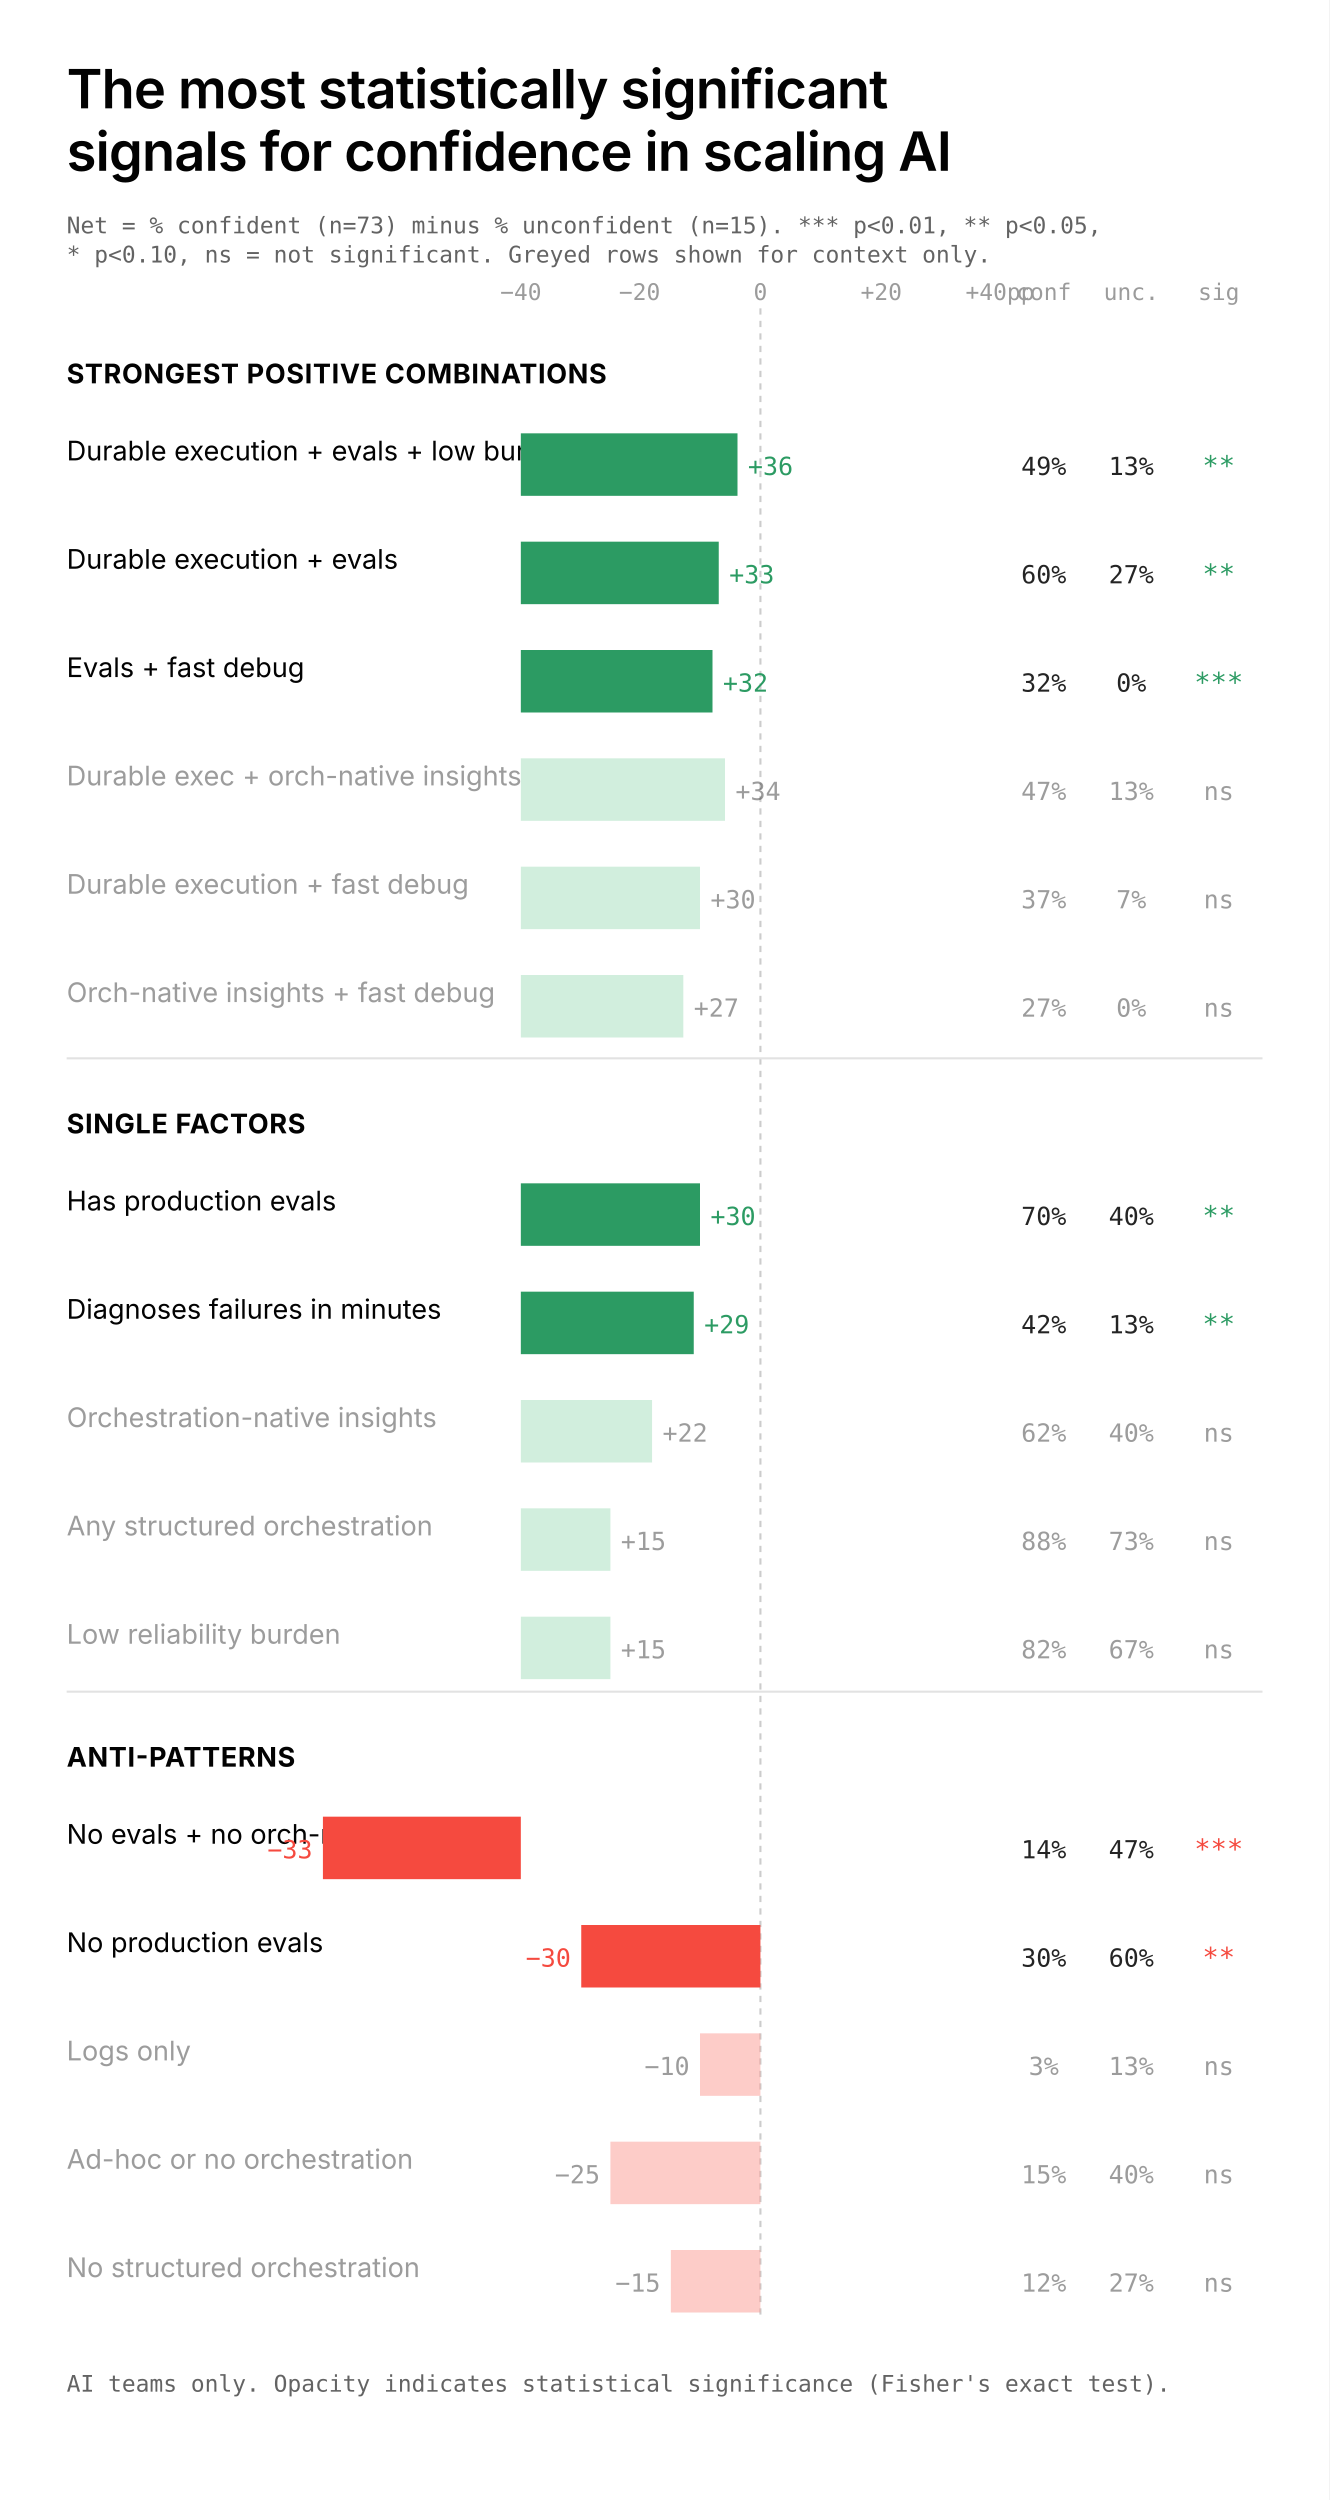
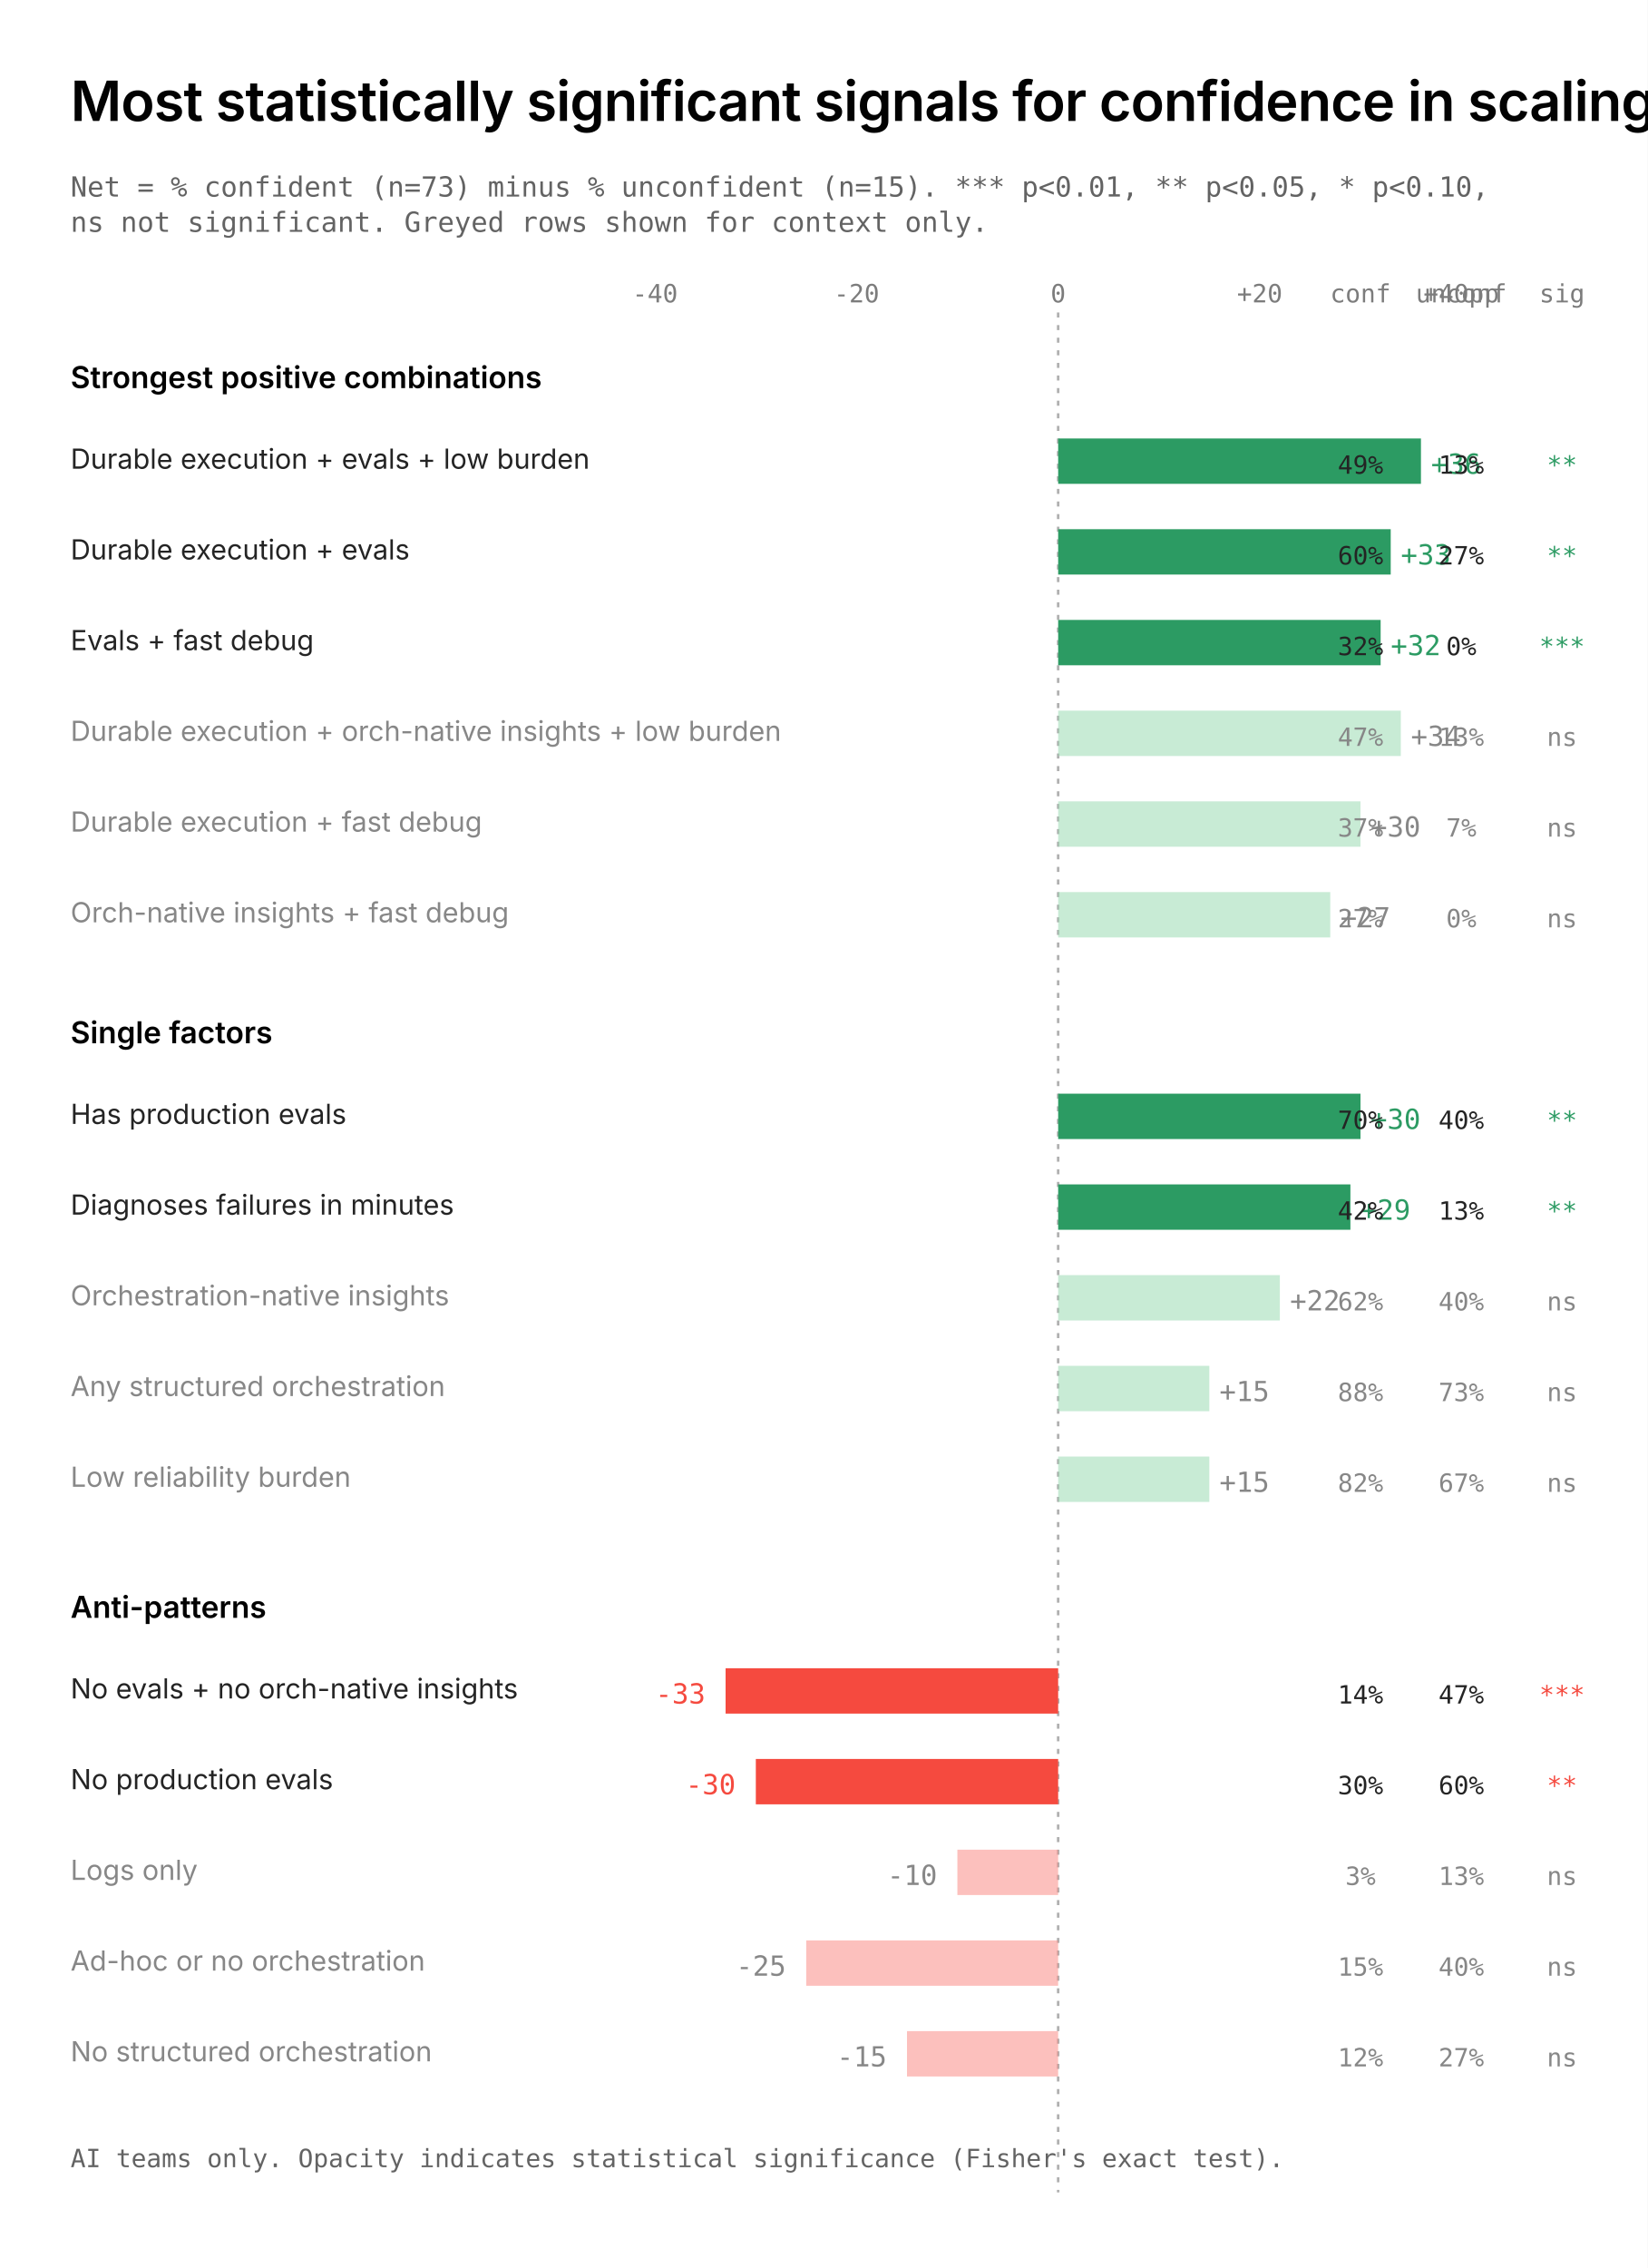
- <svg xmlns="http://www.w3.org/2000/svg" viewBox="0 0 638 1200" width="638" height="1200" font-family="Inter, -apple-system, BlinkMacSystemFont, sans-serif" text-rendering="optimizeLegibility">
-   <rect width="638" height="1200" fill="#ffffff" />
-   <text x="32" y="52" font-size="26" font-weight="600" fill="#020202" letter-spacing="-0.4">The most statistically significant</text>
-   <text x="32" y="82" font-size="26" font-weight="600" fill="#020202" letter-spacing="-0.4">signals for confidence in scaling AI</text>
-   <text x="32" y="112" font-size="11" font-family="'JetBrains Mono', ui-monospace, monospace" fill="#636363">Net = % confident (n=73) minus % unconfident (n=15). *** p&lt;0.01, ** p&lt;0.05,</text>
-   <text x="32" y="126" font-size="11" font-family="'JetBrains Mono', ui-monospace, monospace" fill="#636363">* p&lt;0.10, ns = not significant. Greyed rows shown for context only.</text>
-   <g transform="translate(0,144)">
-     <g font-size="11" font-family="'JetBrains Mono', ui-monospace, monospace" fill="#9B9B9B" text-anchor="middle">
-       <text x="250" y="0">−40</text>
-       <text x="307" y="0">−20</text>
-       <text x="365" y="0">0</text>
-       <text x="423" y="0">+20</text>
-       <text x="480" y="0">+40pp</text>
-     </g>
-     <line x1="365" y1="4" x2="365" y2="970" stroke="#CCCCCC" stroke-width="1" stroke-dasharray="3 3" />
-   </g>
-   <g font-size="11" font-family="'JetBrains Mono', ui-monospace, monospace" fill="#9B9B9B" text-anchor="middle">
-     <text x="501" y="144">conf</text>
-     <text x="543" y="144">unc.</text>
-     <text x="585" y="144">sig</text>
-   </g>
-   <g transform="translate(32,156)">
-     <text x="0" y="28" font-size="13" font-weight="700" fill="#020202" letter-spacing="0.3">STRONGEST POSITIVE COMBINATIONS</text>
-   </g>
-   <g transform="translate(32,200)">
-     <text x="0" y="21" font-size="13" fill="#020202">Durable execution + evals + low burden</text>
-     <rect x="218" y="8" width="104" height="30" fill="#2C9B63" />
-     <text x="327" y="28" font-size="12" font-family="'JetBrains Mono', ui-monospace, monospace" fill="#2C9B63" font-variant-numeric="tabular-nums">+36</text>
-     <text x="469" y="28" font-size="12" font-family="'JetBrains Mono', ui-monospace, monospace" text-anchor="middle" fill="#242424" font-variant-numeric="tabular-nums">49%</text>
-     <text x="511" y="28" font-size="12" font-family="'JetBrains Mono', ui-monospace, monospace" text-anchor="middle" fill="#242424" font-variant-numeric="tabular-nums">13%</text>
-     <text x="553" y="28" font-size="13" font-family="'JetBrains Mono', ui-monospace, monospace" text-anchor="middle" fill="#2C9B63">**</text>
-   </g>
-   <g transform="translate(32,252)">
-     <text x="0" y="21" font-size="13" fill="#020202">Durable execution + evals</text>
-     <rect x="218" y="8" width="95" height="30" fill="#2C9B63" />
-     <text x="318" y="28" font-size="12" font-family="'JetBrains Mono', ui-monospace, monospace" fill="#2C9B63" font-variant-numeric="tabular-nums">+33</text>
-     <text x="469" y="28" font-size="12" font-family="'JetBrains Mono', ui-monospace, monospace" text-anchor="middle" fill="#242424" font-variant-numeric="tabular-nums">60%</text>
-     <text x="511" y="28" font-size="12" font-family="'JetBrains Mono', ui-monospace, monospace" text-anchor="middle" fill="#242424" font-variant-numeric="tabular-nums">27%</text>
-     <text x="553" y="28" font-size="13" font-family="'JetBrains Mono', ui-monospace, monospace" text-anchor="middle" fill="#2C9B63">**</text>
-   </g>
-   <g transform="translate(32,304)">
-     <text x="0" y="21" font-size="13" fill="#020202">Evals + fast debug</text>
-     <rect x="218" y="8" width="92" height="30" fill="#2C9B63" />
-     <text x="315" y="28" font-size="12" font-family="'JetBrains Mono', ui-monospace, monospace" fill="#2C9B63" font-variant-numeric="tabular-nums">+32</text>
-     <text x="469" y="28" font-size="12" font-family="'JetBrains Mono', ui-monospace, monospace" text-anchor="middle" fill="#242424" font-variant-numeric="tabular-nums">32%</text>
-     <text x="511" y="28" font-size="12" font-family="'JetBrains Mono', ui-monospace, monospace" text-anchor="middle" fill="#242424" font-variant-numeric="tabular-nums">0%</text>
-     <text x="553" y="28" font-size="13" font-family="'JetBrains Mono', ui-monospace, monospace" text-anchor="middle" fill="#2C9B63">***</text>
-   </g>
-   <g transform="translate(32,356)" opacity="0.45">
-     <text x="0" y="21" font-size="13" fill="#242424">Durable exec + orch-native insights + low burden</text>
-     <rect x="218" y="8" width="98" height="30" fill="#9ADAB3" />
-     <text x="321" y="28" font-size="12" font-family="'JetBrains Mono', ui-monospace, monospace" fill="#242424" font-variant-numeric="tabular-nums">+34</text>
-     <text x="469" y="28" font-size="12" font-family="'JetBrains Mono', ui-monospace, monospace" text-anchor="middle" fill="#242424" font-variant-numeric="tabular-nums">47%</text>
-     <text x="511" y="28" font-size="12" font-family="'JetBrains Mono', ui-monospace, monospace" text-anchor="middle" fill="#242424" font-variant-numeric="tabular-nums">13%</text>
-     <text x="553" y="28" font-size="12" font-family="'JetBrains Mono', ui-monospace, monospace" text-anchor="middle" fill="#242424">ns</text>
-   </g>
-   <g transform="translate(32,408)" opacity="0.45">
-     <text x="0" y="21" font-size="13" fill="#242424">Durable execution + fast debug</text>
-     <rect x="218" y="8" width="86" height="30" fill="#9ADAB3" />
-     <text x="309" y="28" font-size="12" font-family="'JetBrains Mono', ui-monospace, monospace" fill="#242424" font-variant-numeric="tabular-nums">+30</text>
-     <text x="469" y="28" font-size="12" font-family="'JetBrains Mono', ui-monospace, monospace" text-anchor="middle" fill="#242424" font-variant-numeric="tabular-nums">37%</text>
-     <text x="511" y="28" font-size="12" font-family="'JetBrains Mono', ui-monospace, monospace" text-anchor="middle" fill="#242424" font-variant-numeric="tabular-nums">7%</text>
-     <text x="553" y="28" font-size="12" font-family="'JetBrains Mono', ui-monospace, monospace" text-anchor="middle" fill="#242424">ns</text>
-   </g>
-   <g transform="translate(32,460)" opacity="0.45">
-     <text x="0" y="21" font-size="13" fill="#242424">Orch-native insights + fast debug</text>
-     <rect x="218" y="8" width="78" height="30" fill="#9ADAB3" />
-     <text x="301" y="28" font-size="12" font-family="'JetBrains Mono', ui-monospace, monospace" fill="#242424" font-variant-numeric="tabular-nums">+27</text>
-     <text x="469" y="28" font-size="12" font-family="'JetBrains Mono', ui-monospace, monospace" text-anchor="middle" fill="#242424" font-variant-numeric="tabular-nums">27%</text>
-     <text x="511" y="28" font-size="12" font-family="'JetBrains Mono', ui-monospace, monospace" text-anchor="middle" fill="#242424" font-variant-numeric="tabular-nums">0%</text>
-     <text x="553" y="28" font-size="12" font-family="'JetBrains Mono', ui-monospace, monospace" text-anchor="middle" fill="#242424">ns</text>
-   </g>
-   <line x1="32" y1="508" x2="606" y2="508" stroke="#E2E2E2" stroke-width="1" />
-   <g transform="translate(32,516)">
-     <text x="0" y="28" font-size="13" font-weight="700" fill="#020202" letter-spacing="0.3">SINGLE FACTORS</text>
-   </g>
-   <g transform="translate(32,560)">
-     <text x="0" y="21" font-size="13" fill="#020202">Has production evals</text>
-     <rect x="218" y="8" width="86" height="30" fill="#2C9B63" />
-     <text x="309" y="28" font-size="12" font-family="'JetBrains Mono', ui-monospace, monospace" fill="#2C9B63" font-variant-numeric="tabular-nums">+30</text>
-     <text x="469" y="28" font-size="12" font-family="'JetBrains Mono', ui-monospace, monospace" text-anchor="middle" fill="#242424" font-variant-numeric="tabular-nums">70%</text>
-     <text x="511" y="28" font-size="12" font-family="'JetBrains Mono', ui-monospace, monospace" text-anchor="middle" fill="#242424" font-variant-numeric="tabular-nums">40%</text>
-     <text x="553" y="28" font-size="13" font-family="'JetBrains Mono', ui-monospace, monospace" text-anchor="middle" fill="#2C9B63">**</text>
-   </g>
-   <g transform="translate(32,612)">
-     <text x="0" y="21" font-size="13" fill="#020202">Diagnoses failures in minutes</text>
-     <rect x="218" y="8" width="83" height="30" fill="#2C9B63" />
-     <text x="306" y="28" font-size="12" font-family="'JetBrains Mono', ui-monospace, monospace" fill="#2C9B63" font-variant-numeric="tabular-nums">+29</text>
-     <text x="469" y="28" font-size="12" font-family="'JetBrains Mono', ui-monospace, monospace" text-anchor="middle" fill="#242424" font-variant-numeric="tabular-nums">42%</text>
-     <text x="511" y="28" font-size="12" font-family="'JetBrains Mono', ui-monospace, monospace" text-anchor="middle" fill="#242424" font-variant-numeric="tabular-nums">13%</text>
-     <text x="553" y="28" font-size="13" font-family="'JetBrains Mono', ui-monospace, monospace" text-anchor="middle" fill="#2C9B63">**</text>
-   </g>
-   <g transform="translate(32,664)" opacity="0.45">
-     <text x="0" y="21" font-size="13" fill="#242424">Orchestration-native insights</text>
-     <rect x="218" y="8" width="63" height="30" fill="#9ADAB3" />
-     <text x="286" y="28" font-size="12" font-family="'JetBrains Mono', ui-monospace, monospace" fill="#242424" font-variant-numeric="tabular-nums">+22</text>
-     <text x="469" y="28" font-size="12" font-family="'JetBrains Mono', ui-monospace, monospace" text-anchor="middle" fill="#242424" font-variant-numeric="tabular-nums">62%</text>
-     <text x="511" y="28" font-size="12" font-family="'JetBrains Mono', ui-monospace, monospace" text-anchor="middle" fill="#242424" font-variant-numeric="tabular-nums">40%</text>
-     <text x="553" y="28" font-size="12" font-family="'JetBrains Mono', ui-monospace, monospace" text-anchor="middle" fill="#242424">ns</text>
-   </g>
-   <g transform="translate(32,716)" opacity="0.45">
-     <text x="0" y="21" font-size="13" fill="#242424">Any structured orchestration</text>
-     <rect x="218" y="8" width="43" height="30" fill="#9ADAB3" />
-     <text x="266" y="28" font-size="12" font-family="'JetBrains Mono', ui-monospace, monospace" fill="#242424" font-variant-numeric="tabular-nums">+15</text>
-     <text x="469" y="28" font-size="12" font-family="'JetBrains Mono', ui-monospace, monospace" text-anchor="middle" fill="#242424" font-variant-numeric="tabular-nums">88%</text>
-     <text x="511" y="28" font-size="12" font-family="'JetBrains Mono', ui-monospace, monospace" text-anchor="middle" fill="#242424" font-variant-numeric="tabular-nums">73%</text>
-     <text x="553" y="28" font-size="12" font-family="'JetBrains Mono', ui-monospace, monospace" text-anchor="middle" fill="#242424">ns</text>
-   </g>
-   <g transform="translate(32,768)" opacity="0.45">
-     <text x="0" y="21" font-size="13" fill="#242424">Low reliability burden</text>
-     <rect x="218" y="8" width="43" height="30" fill="#9ADAB3" />
-     <text x="266" y="28" font-size="12" font-family="'JetBrains Mono', ui-monospace, monospace" fill="#242424" font-variant-numeric="tabular-nums">+15</text>
-     <text x="469" y="28" font-size="12" font-family="'JetBrains Mono', ui-monospace, monospace" text-anchor="middle" fill="#242424" font-variant-numeric="tabular-nums">82%</text>
-     <text x="511" y="28" font-size="12" font-family="'JetBrains Mono', ui-monospace, monospace" text-anchor="middle" fill="#242424" font-variant-numeric="tabular-nums">67%</text>
-     <text x="553" y="28" font-size="12" font-family="'JetBrains Mono', ui-monospace, monospace" text-anchor="middle" fill="#242424">ns</text>
-   </g>
-   <line x1="32" y1="812" x2="606" y2="812" stroke="#E2E2E2" stroke-width="1" />
-   <g transform="translate(32,820)">
-     <text x="0" y="28" font-size="13" font-weight="700" fill="#020202" letter-spacing="0.3">ANTI-PATTERNS</text>
-   </g>
-   <g transform="translate(32,864)">
-     <text x="0" y="21" font-size="13" fill="#020202">No evals + no orch-native insights</text>
-     <rect x="123" y="8" width="95" height="30" fill="#F54A3F" />
-     <text x="118" y="28" font-size="12" font-family="'JetBrains Mono', ui-monospace, monospace" text-anchor="end" fill="#F54A3F" font-variant-numeric="tabular-nums">−33</text>
-     <text x="469" y="28" font-size="12" font-family="'JetBrains Mono', ui-monospace, monospace" text-anchor="middle" fill="#242424" font-variant-numeric="tabular-nums">14%</text>
-     <text x="511" y="28" font-size="12" font-family="'JetBrains Mono', ui-monospace, monospace" text-anchor="middle" fill="#242424" font-variant-numeric="tabular-nums">47%</text>
-     <text x="553" y="28" font-size="13" font-family="'JetBrains Mono', ui-monospace, monospace" text-anchor="middle" fill="#F54A3F">***</text>
-   </g>
-   <g transform="translate(32,916)">
-     <text x="0" y="21" font-size="13" fill="#020202">No production evals</text>
-     <rect x="247" y="8" width="86" height="30" fill="#F54A3F" />
-     <text x="242" y="28" font-size="12" font-family="'JetBrains Mono', ui-monospace, monospace" text-anchor="end" fill="#F54A3F" font-variant-numeric="tabular-nums">−30</text>
-     <text x="469" y="28" font-size="12" font-family="'JetBrains Mono', ui-monospace, monospace" text-anchor="middle" fill="#242424" font-variant-numeric="tabular-nums">30%</text>
-     <text x="511" y="28" font-size="12" font-family="'JetBrains Mono', ui-monospace, monospace" text-anchor="middle" fill="#242424" font-variant-numeric="tabular-nums">60%</text>
-     <text x="553" y="28" font-size="13" font-family="'JetBrains Mono', ui-monospace, monospace" text-anchor="middle" fill="#F54A3F">**</text>
-   </g>
-   <g transform="translate(32,968)" opacity="0.45">
-     <text x="0" y="21" font-size="13" fill="#242424">Logs only</text>
-     <rect x="304" y="8" width="29" height="30" fill="#FA8D86" />
-     <text x="299" y="28" font-size="12" font-family="'JetBrains Mono', ui-monospace, monospace" text-anchor="end" fill="#242424" font-variant-numeric="tabular-nums">−10</text>
-     <text x="469" y="28" font-size="12" font-family="'JetBrains Mono', ui-monospace, monospace" text-anchor="middle" fill="#242424" font-variant-numeric="tabular-nums">3%</text>
-     <text x="511" y="28" font-size="12" font-family="'JetBrains Mono', ui-monospace, monospace" text-anchor="middle" fill="#242424" font-variant-numeric="tabular-nums">13%</text>
-     <text x="553" y="28" font-size="12" font-family="'JetBrains Mono', ui-monospace, monospace" text-anchor="middle" fill="#242424">ns</text>
-   </g>
-   <g transform="translate(32,1020)" opacity="0.45">
-     <text x="0" y="21" font-size="13" fill="#242424">Ad-hoc or no orchestration</text>
-     <rect x="261" y="8" width="72" height="30" fill="#FA8D86" />
-     <text x="256" y="28" font-size="12" font-family="'JetBrains Mono', ui-monospace, monospace" text-anchor="end" fill="#242424" font-variant-numeric="tabular-nums">−25</text>
-     <text x="469" y="28" font-size="12" font-family="'JetBrains Mono', ui-monospace, monospace" text-anchor="middle" fill="#242424" font-variant-numeric="tabular-nums">15%</text>
-     <text x="511" y="28" font-size="12" font-family="'JetBrains Mono', ui-monospace, monospace" text-anchor="middle" fill="#242424" font-variant-numeric="tabular-nums">40%</text>
-     <text x="553" y="28" font-size="12" font-family="'JetBrains Mono', ui-monospace, monospace" text-anchor="middle" fill="#242424">ns</text>
-   </g>
-   <g transform="translate(32,1072)" opacity="0.45">
-     <text x="0" y="21" font-size="13" fill="#242424">No structured orchestration</text>
-     <rect x="290" y="8" width="43" height="30" fill="#FA8D86" />
-     <text x="285" y="28" font-size="12" font-family="'JetBrains Mono', ui-monospace, monospace" text-anchor="end" fill="#242424" font-variant-numeric="tabular-nums">−15</text>
-     <text x="469" y="28" font-size="12" font-family="'JetBrains Mono', ui-monospace, monospace" text-anchor="middle" fill="#242424" font-variant-numeric="tabular-nums">12%</text>
-     <text x="511" y="28" font-size="12" font-family="'JetBrains Mono', ui-monospace, monospace" text-anchor="middle" fill="#242424" font-variant-numeric="tabular-nums">27%</text>
-     <text x="553" y="28" font-size="12" font-family="'JetBrains Mono', ui-monospace, monospace" text-anchor="middle" fill="#242424">ns</text>
-   </g>
-   <g transform="translate(32,1148)">
-     <text font-size="11" font-family="'JetBrains Mono', ui-monospace, monospace" fill="#636363">
+ <svg xmlns="http://www.w3.org/2000/svg" viewBox="0 0 654 900" width="654" height="900" font-family="Inter, -apple-system, BlinkMacSystemFont, sans-serif" text-rendering="optimizeLegibility">
+   <rect width="654" height="900" fill="#ffffff" />
+   <g id="title">
+     <text x="28" y="48" font-size="22" font-weight="600" fill="#020202" letter-spacing="-0.3">Most statistically significant signals for confidence in scaling AI</text>
+   </g>
+   <g id="subtitle">
+     <text x="28" y="78" font-size="11" font-family="'JetBrains Mono', ui-monospace, monospace" fill="#636363">
+       <tspan x="28" dy="0">Net = % confident (n=73) minus % unconfident (n=15). *** p&lt;0.01, ** p&lt;0.05, * p&lt;0.10,</tspan>
+       <tspan x="28" dy="14">ns not significant. Greyed rows shown for context only.</tspan>
+     </text>
+   </g>
+   <g id="axis" transform="translate(260,120)">
+     <g font-size="10" font-family="'JetBrains Mono', ui-monospace, monospace" fill="#7C7C7C" text-anchor="middle">
+       <text x="0" y="0">-40</text>
+       <text x="80" y="0">-20</text>
+       <text x="160" y="0">0</text>
+       <text x="240" y="0">+20</text>
+       <text x="320" y="0">+40pp</text>
+     </g>
+     <line x1="160" y1="4" x2="160" y2="750" stroke="#B0B0B0" stroke-dasharray="2 3" />
+   </g>
+   <g id="headers-col" transform="translate(540,120)">
+     <g font-size="10" font-family="'JetBrains Mono', ui-monospace, monospace" fill="#7C7C7C">
+       <text x="0" y="0" text-anchor="middle">conf</text>
+       <text x="40" y="0" text-anchor="middle">unconf</text>
+       <text x="80" y="0" text-anchor="middle">sig</text>
+     </g>
+   </g>
+   <g id="group-1" transform="translate(28,140)">
+     <text x="0" y="14" font-size="12" font-weight="600" fill="#020202">Strongest positive combinations</text>
+     <g transform="translate(0,28)">
+       <text x="0" y="18" font-size="11" fill="#242424">Durable execution + evals + low burden</text>
+       <g transform="translate(232,0)">
+         <rect x="160" y="6" width="144" height="18" fill="#2C9B63" />
+         <text x="308" y="20" font-size="11" font-family="'JetBrains Mono', ui-monospace, monospace" fill="#2C9B63" font-variant-numeric="tabular-nums">+36</text>
+       </g>
+       <g transform="translate(512,0)" font-size="10" font-family="'JetBrains Mono', ui-monospace, monospace" text-anchor="middle" fill="#242424" font-variant-numeric="tabular-nums">
+         <text x="0" y="20">49%</text>
+         <text x="40" y="20">13%</text>
+         <text x="80" y="20" fill="#2C9B63">**</text>
+       </g>
+     </g>
+     <g transform="translate(0,64)">
+       <text x="0" y="18" font-size="11" fill="#242424">Durable execution + evals</text>
+       <g transform="translate(232,0)">
+         <rect x="160" y="6" width="132" height="18" fill="#2C9B63" />
+         <text x="296" y="20" font-size="11" font-family="'JetBrains Mono', ui-monospace, monospace" fill="#2C9B63" font-variant-numeric="tabular-nums">+33</text>
+       </g>
+       <g transform="translate(512,0)" font-size="10" font-family="'JetBrains Mono', ui-monospace, monospace" text-anchor="middle" fill="#242424" font-variant-numeric="tabular-nums">
+         <text x="0" y="20">60%</text>
+         <text x="40" y="20">27%</text>
+         <text x="80" y="20" fill="#2C9B63">**</text>
+       </g>
+     </g>
+     <g transform="translate(0,100)">
+       <text x="0" y="18" font-size="11" fill="#242424">Evals + fast debug</text>
+       <g transform="translate(232,0)">
+         <rect x="160" y="6" width="128" height="18" fill="#2C9B63" />
+         <text x="292" y="20" font-size="11" font-family="'JetBrains Mono', ui-monospace, monospace" fill="#2C9B63" font-variant-numeric="tabular-nums">+32</text>
+       </g>
+       <g transform="translate(512,0)" font-size="10" font-family="'JetBrains Mono', ui-monospace, monospace" text-anchor="middle" fill="#242424" font-variant-numeric="tabular-nums">
+         <text x="0" y="20">32%</text>
+         <text x="40" y="20">0%</text>
+         <text x="80" y="20" fill="#2C9B63">***</text>
+       </g>
+     </g>
+     <g transform="translate(0,136)" opacity="0.55">
+       <text x="0" y="18" font-size="11" fill="#242424">Durable execution + orch-native insights + low burden</text>
+       <g transform="translate(232,0)">
+         <rect x="160" y="6" width="136" height="18" fill="#9ADAB3" />
+         <text x="300" y="20" font-size="11" font-family="'JetBrains Mono', ui-monospace, monospace" fill="#242424" font-variant-numeric="tabular-nums">+34</text>
+       </g>
+       <g transform="translate(512,0)" font-size="10" font-family="'JetBrains Mono', ui-monospace, monospace" text-anchor="middle" fill="#242424" font-variant-numeric="tabular-nums">
+         <text x="0" y="20">47%</text>
+         <text x="40" y="20">13%</text>
+         <text x="80" y="20">ns</text>
+       </g>
+     </g>
+     <g transform="translate(0,172)" opacity="0.55">
+       <text x="0" y="18" font-size="11" fill="#242424">Durable execution + fast debug</text>
+       <g transform="translate(232,0)">
+         <rect x="160" y="6" width="120" height="18" fill="#9ADAB3" />
+         <text x="284" y="20" font-size="11" font-family="'JetBrains Mono', ui-monospace, monospace" fill="#242424" font-variant-numeric="tabular-nums">+30</text>
+       </g>
+       <g transform="translate(512,0)" font-size="10" font-family="'JetBrains Mono', ui-monospace, monospace" text-anchor="middle" fill="#242424" font-variant-numeric="tabular-nums">
+         <text x="0" y="20">37%</text>
+         <text x="40" y="20">7%</text>
+         <text x="80" y="20">ns</text>
+       </g>
+     </g>
+     <g transform="translate(0,208)" opacity="0.55">
+       <text x="0" y="18" font-size="11" fill="#242424">Orch-native insights + fast debug</text>
+       <g transform="translate(232,0)">
+         <rect x="160" y="6" width="108" height="18" fill="#9ADAB3" />
+         <text x="272" y="20" font-size="11" font-family="'JetBrains Mono', ui-monospace, monospace" fill="#242424" font-variant-numeric="tabular-nums">+27</text>
+       </g>
+       <g transform="translate(512,0)" font-size="10" font-family="'JetBrains Mono', ui-monospace, monospace" text-anchor="middle" fill="#242424" font-variant-numeric="tabular-nums">
+         <text x="0" y="20">27%</text>
+         <text x="40" y="20">0%</text>
+         <text x="80" y="20">ns</text>
+       </g>
+     </g>
+   </g>
+   <g id="group-2" transform="translate(28,400)">
+     <text x="0" y="14" font-size="12" font-weight="600" fill="#020202">Single factors</text>
+     <g transform="translate(0,28)">
+       <text x="0" y="18" font-size="11" fill="#242424">Has production evals</text>
+       <g transform="translate(232,0)">
+         <rect x="160" y="6" width="120" height="18" fill="#2C9B63" />
+         <text x="284" y="20" font-size="11" font-family="'JetBrains Mono', ui-monospace, monospace" fill="#2C9B63" font-variant-numeric="tabular-nums">+30</text>
+       </g>
+       <g transform="translate(512,0)" font-size="10" font-family="'JetBrains Mono', ui-monospace, monospace" text-anchor="middle" fill="#242424" font-variant-numeric="tabular-nums">
+         <text x="0" y="20">70%</text>
+         <text x="40" y="20">40%</text>
+         <text x="80" y="20" fill="#2C9B63">**</text>
+       </g>
+     </g>
+     <g transform="translate(0,64)">
+       <text x="0" y="18" font-size="11" fill="#242424">Diagnoses failures in minutes</text>
+       <g transform="translate(232,0)">
+         <rect x="160" y="6" width="116" height="18" fill="#2C9B63" />
+         <text x="280" y="20" font-size="11" font-family="'JetBrains Mono', ui-monospace, monospace" fill="#2C9B63" font-variant-numeric="tabular-nums">+29</text>
+       </g>
+       <g transform="translate(512,0)" font-size="10" font-family="'JetBrains Mono', ui-monospace, monospace" text-anchor="middle" fill="#242424" font-variant-numeric="tabular-nums">
+         <text x="0" y="20">42%</text>
+         <text x="40" y="20">13%</text>
+         <text x="80" y="20" fill="#2C9B63">**</text>
+       </g>
+     </g>
+     <g transform="translate(0,100)" opacity="0.55">
+       <text x="0" y="18" font-size="11" fill="#242424">Orchestration-native insights</text>
+       <g transform="translate(232,0)">
+         <rect x="160" y="6" width="88" height="18" fill="#9ADAB3" />
+         <text x="252" y="20" font-size="11" font-family="'JetBrains Mono', ui-monospace, monospace" fill="#242424" font-variant-numeric="tabular-nums">+22</text>
+       </g>
+       <g transform="translate(512,0)" font-size="10" font-family="'JetBrains Mono', ui-monospace, monospace" text-anchor="middle" fill="#242424" font-variant-numeric="tabular-nums">
+         <text x="0" y="20">62%</text>
+         <text x="40" y="20">40%</text>
+         <text x="80" y="20">ns</text>
+       </g>
+     </g>
+     <g transform="translate(0,136)" opacity="0.55">
+       <text x="0" y="18" font-size="11" fill="#242424">Any structured orchestration</text>
+       <g transform="translate(232,0)">
+         <rect x="160" y="6" width="60" height="18" fill="#9ADAB3" />
+         <text x="224" y="20" font-size="11" font-family="'JetBrains Mono', ui-monospace, monospace" fill="#242424" font-variant-numeric="tabular-nums">+15</text>
+       </g>
+       <g transform="translate(512,0)" font-size="10" font-family="'JetBrains Mono', ui-monospace, monospace" text-anchor="middle" fill="#242424" font-variant-numeric="tabular-nums">
+         <text x="0" y="20">88%</text>
+         <text x="40" y="20">73%</text>
+         <text x="80" y="20">ns</text>
+       </g>
+     </g>
+     <g transform="translate(0,172)" opacity="0.55">
+       <text x="0" y="18" font-size="11" fill="#242424">Low reliability burden</text>
+       <g transform="translate(232,0)">
+         <rect x="160" y="6" width="60" height="18" fill="#9ADAB3" />
+         <text x="224" y="20" font-size="11" font-family="'JetBrains Mono', ui-monospace, monospace" fill="#242424" font-variant-numeric="tabular-nums">+15</text>
+       </g>
+       <g transform="translate(512,0)" font-size="10" font-family="'JetBrains Mono', ui-monospace, monospace" text-anchor="middle" fill="#242424" font-variant-numeric="tabular-nums">
+         <text x="0" y="20">82%</text>
+         <text x="40" y="20">67%</text>
+         <text x="80" y="20">ns</text>
+       </g>
+     </g>
+   </g>
+   <g id="group-3" transform="translate(28,628)">
+     <text x="0" y="14" font-size="12" font-weight="600" fill="#020202">Anti-patterns</text>
+     <g transform="translate(0,28)">
+       <text x="0" y="18" font-size="11" fill="#242424">No evals + no orch-native insights</text>
+       <g transform="translate(232,0)">
+         <rect x="28" y="6" width="132" height="18" fill="#F54A3F" />
+         <text x="20" y="20" font-size="11" font-family="'JetBrains Mono', ui-monospace, monospace" fill="#F54A3F" text-anchor="end" font-variant-numeric="tabular-nums">-33</text>
+       </g>
+       <g transform="translate(512,0)" font-size="10" font-family="'JetBrains Mono', ui-monospace, monospace" text-anchor="middle" fill="#242424" font-variant-numeric="tabular-nums">
+         <text x="0" y="20">14%</text>
+         <text x="40" y="20">47%</text>
+         <text x="80" y="20" fill="#F54A3F">***</text>
+       </g>
+     </g>
+     <g transform="translate(0,64)">
+       <text x="0" y="18" font-size="11" fill="#242424">No production evals</text>
+       <g transform="translate(232,0)">
+         <rect x="40" y="6" width="120" height="18" fill="#F54A3F" />
+         <text x="32" y="20" font-size="11" font-family="'JetBrains Mono', ui-monospace, monospace" fill="#F54A3F" text-anchor="end" font-variant-numeric="tabular-nums">-30</text>
+       </g>
+       <g transform="translate(512,0)" font-size="10" font-family="'JetBrains Mono', ui-monospace, monospace" text-anchor="middle" fill="#242424" font-variant-numeric="tabular-nums">
+         <text x="0" y="20">30%</text>
+         <text x="40" y="20">60%</text>
+         <text x="80" y="20" fill="#F54A3F">**</text>
+       </g>
+     </g>
+     <g transform="translate(0,100)" opacity="0.55">
+       <text x="0" y="18" font-size="11" fill="#242424">Logs only</text>
+       <g transform="translate(232,0)">
+         <rect x="120" y="6" width="40" height="18" fill="#FA8D86" />
+         <text x="112" y="20" font-size="11" font-family="'JetBrains Mono', ui-monospace, monospace" fill="#242424" text-anchor="end" font-variant-numeric="tabular-nums">-10</text>
+       </g>
+       <g transform="translate(512,0)" font-size="10" font-family="'JetBrains Mono', ui-monospace, monospace" text-anchor="middle" fill="#242424" font-variant-numeric="tabular-nums">
+         <text x="0" y="20">3%</text>
+         <text x="40" y="20">13%</text>
+         <text x="80" y="20">ns</text>
+       </g>
+     </g>
+     <g transform="translate(0,136)" opacity="0.55">
+       <text x="0" y="18" font-size="11" fill="#242424">Ad-hoc or no orchestration</text>
+       <g transform="translate(232,0)">
+         <rect x="60" y="6" width="100" height="18" fill="#FA8D86" />
+         <text x="52" y="20" font-size="11" font-family="'JetBrains Mono', ui-monospace, monospace" fill="#242424" text-anchor="end" font-variant-numeric="tabular-nums">-25</text>
+       </g>
+       <g transform="translate(512,0)" font-size="10" font-family="'JetBrains Mono', ui-monospace, monospace" text-anchor="middle" fill="#242424" font-variant-numeric="tabular-nums">
+         <text x="0" y="20">15%</text>
+         <text x="40" y="20">40%</text>
+         <text x="80" y="20">ns</text>
+       </g>
+     </g>
+     <g transform="translate(0,172)" opacity="0.55">
+       <text x="0" y="18" font-size="11" fill="#242424">No structured orchestration</text>
+       <g transform="translate(232,0)">
+         <rect x="100" y="6" width="60" height="18" fill="#FA8D86" />
+         <text x="92" y="20" font-size="11" font-family="'JetBrains Mono', ui-monospace, monospace" fill="#242424" text-anchor="end" font-variant-numeric="tabular-nums">-15</text>
+       </g>
+       <g transform="translate(512,0)" font-size="10" font-family="'JetBrains Mono', ui-monospace, monospace" text-anchor="middle" fill="#242424" font-variant-numeric="tabular-nums">
+         <text x="0" y="20">12%</text>
+         <text x="40" y="20">27%</text>
+         <text x="80" y="20">ns</text>
+       </g>
+     </g>
+   </g>
+   <g id="source" transform="translate(28,860)">
+     <text font-size="10" font-family="'JetBrains Mono', ui-monospace, monospace" fill="#636363">
      <tspan x="0" dy="0">AI teams only. Opacity indicates statistical significance (Fisher's exact test).</tspan>
    </text>
  </g>
</svg>
